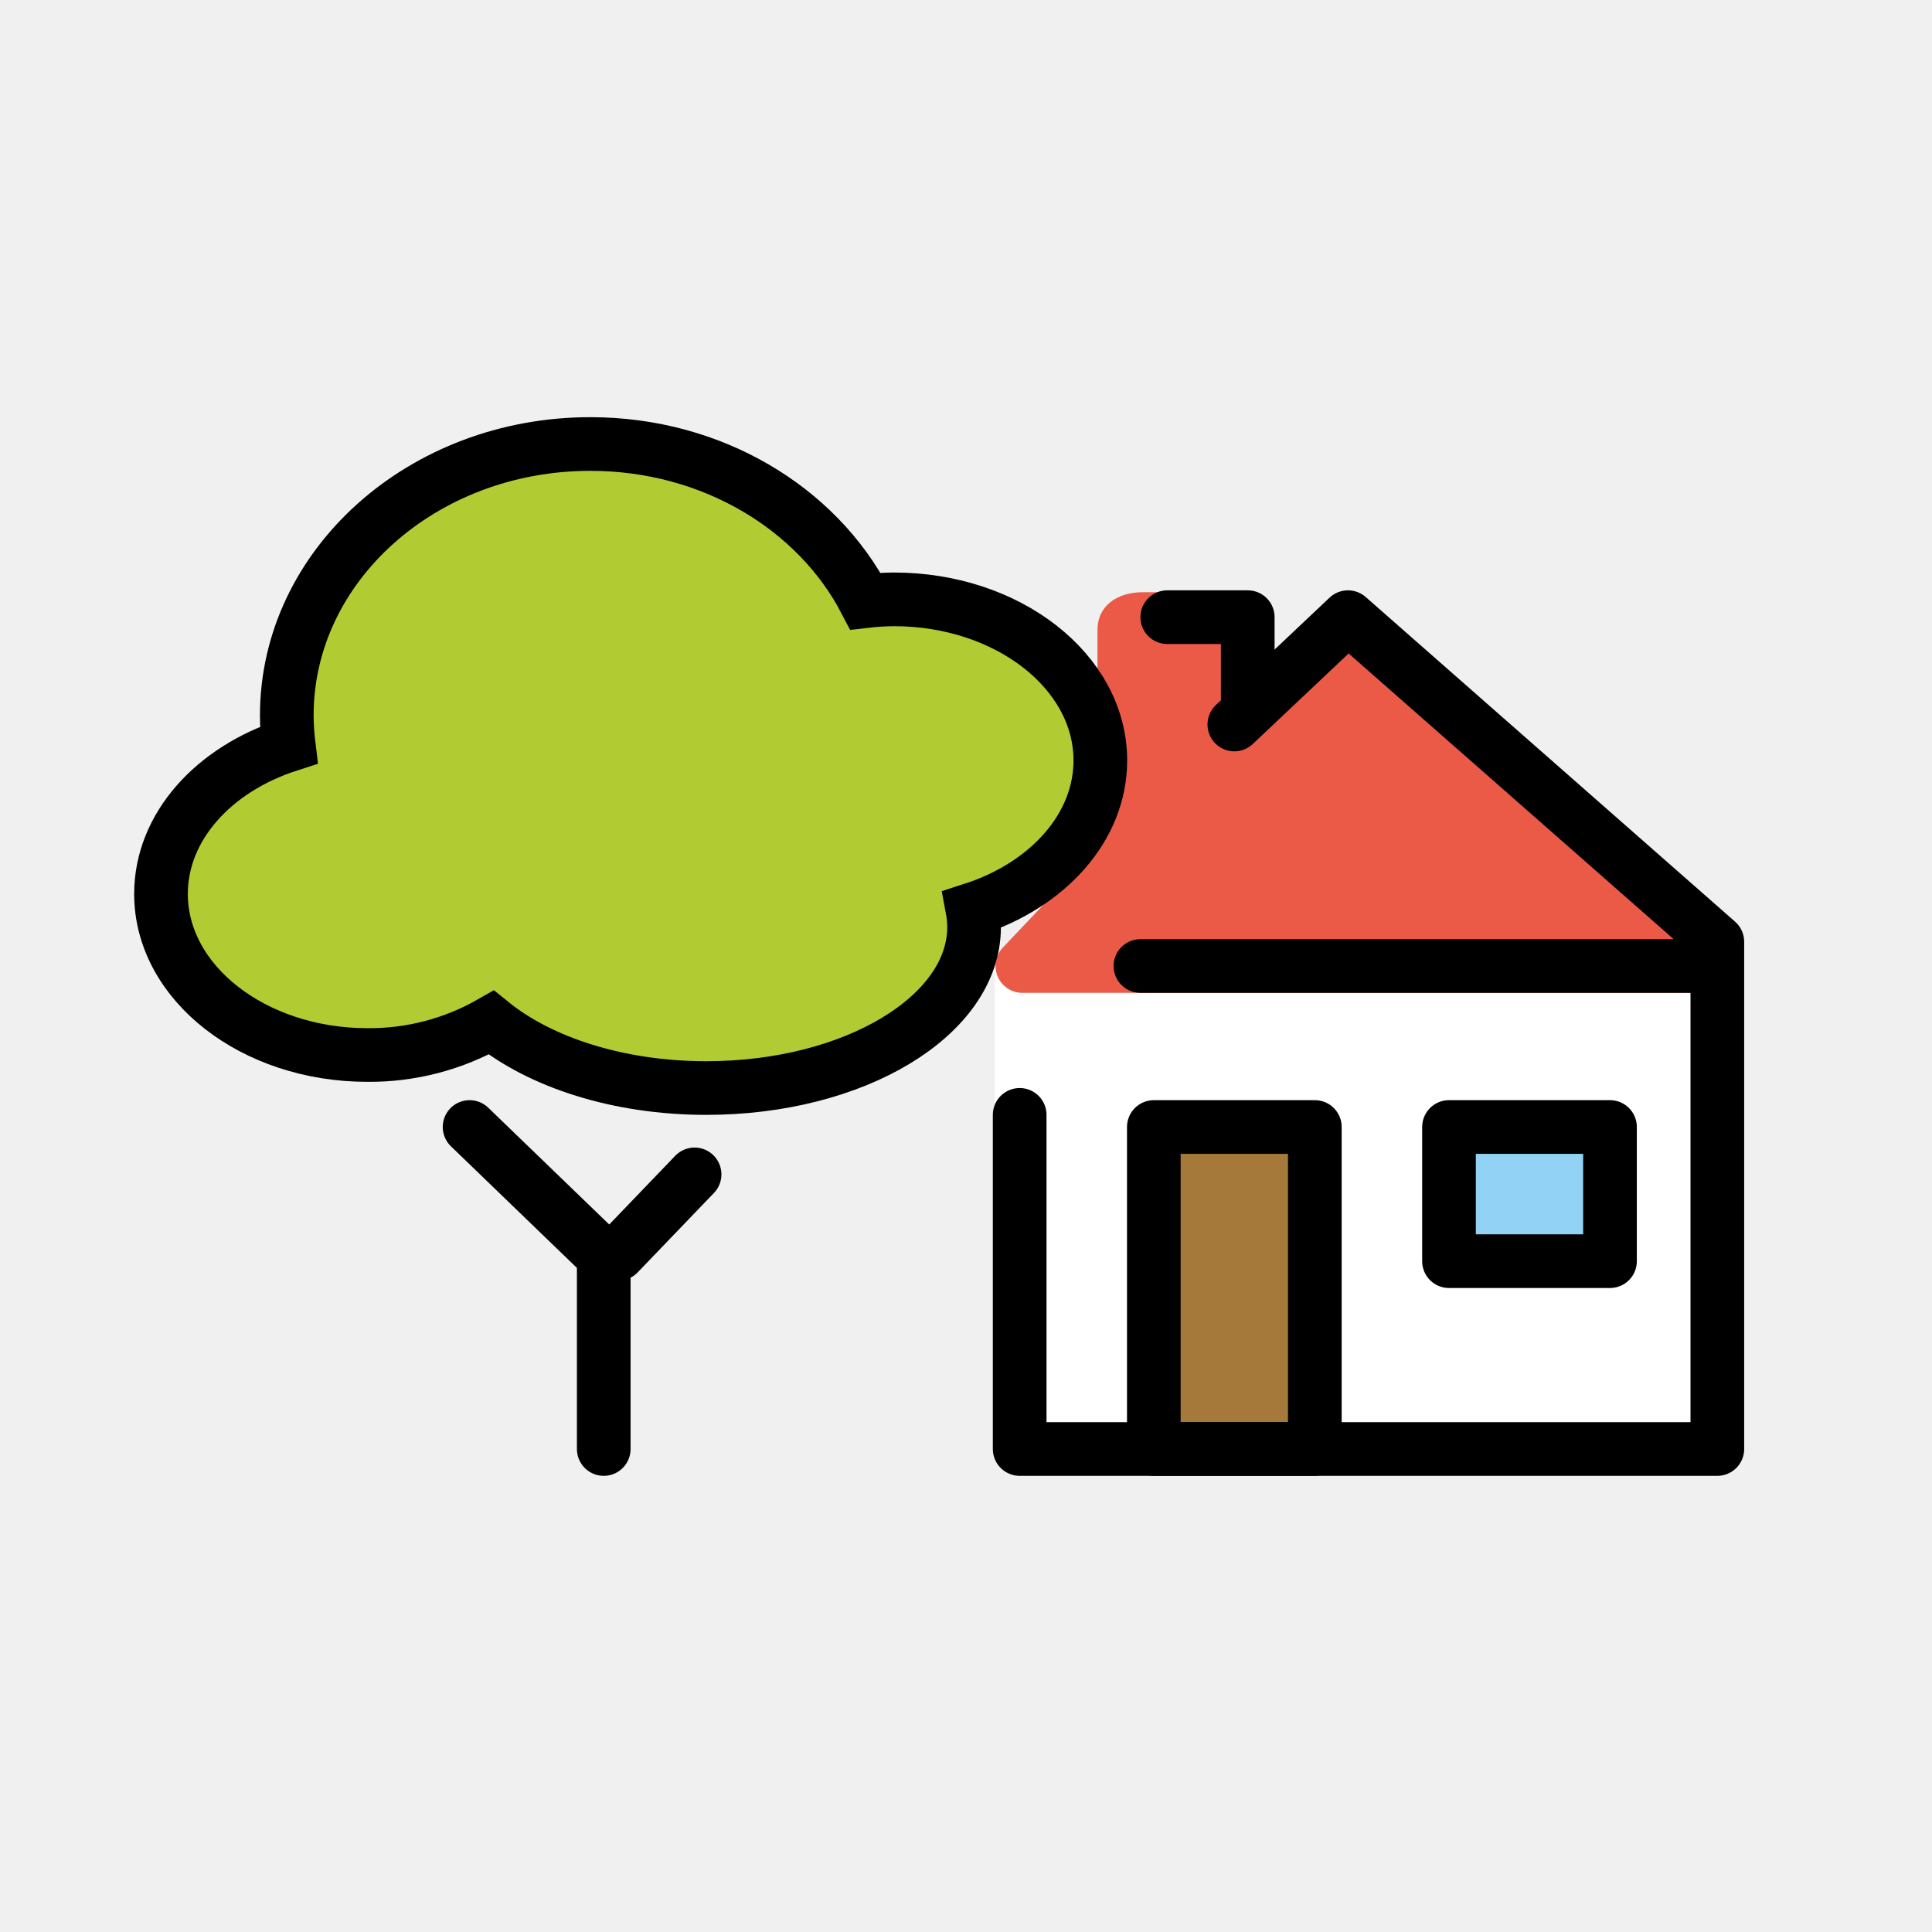
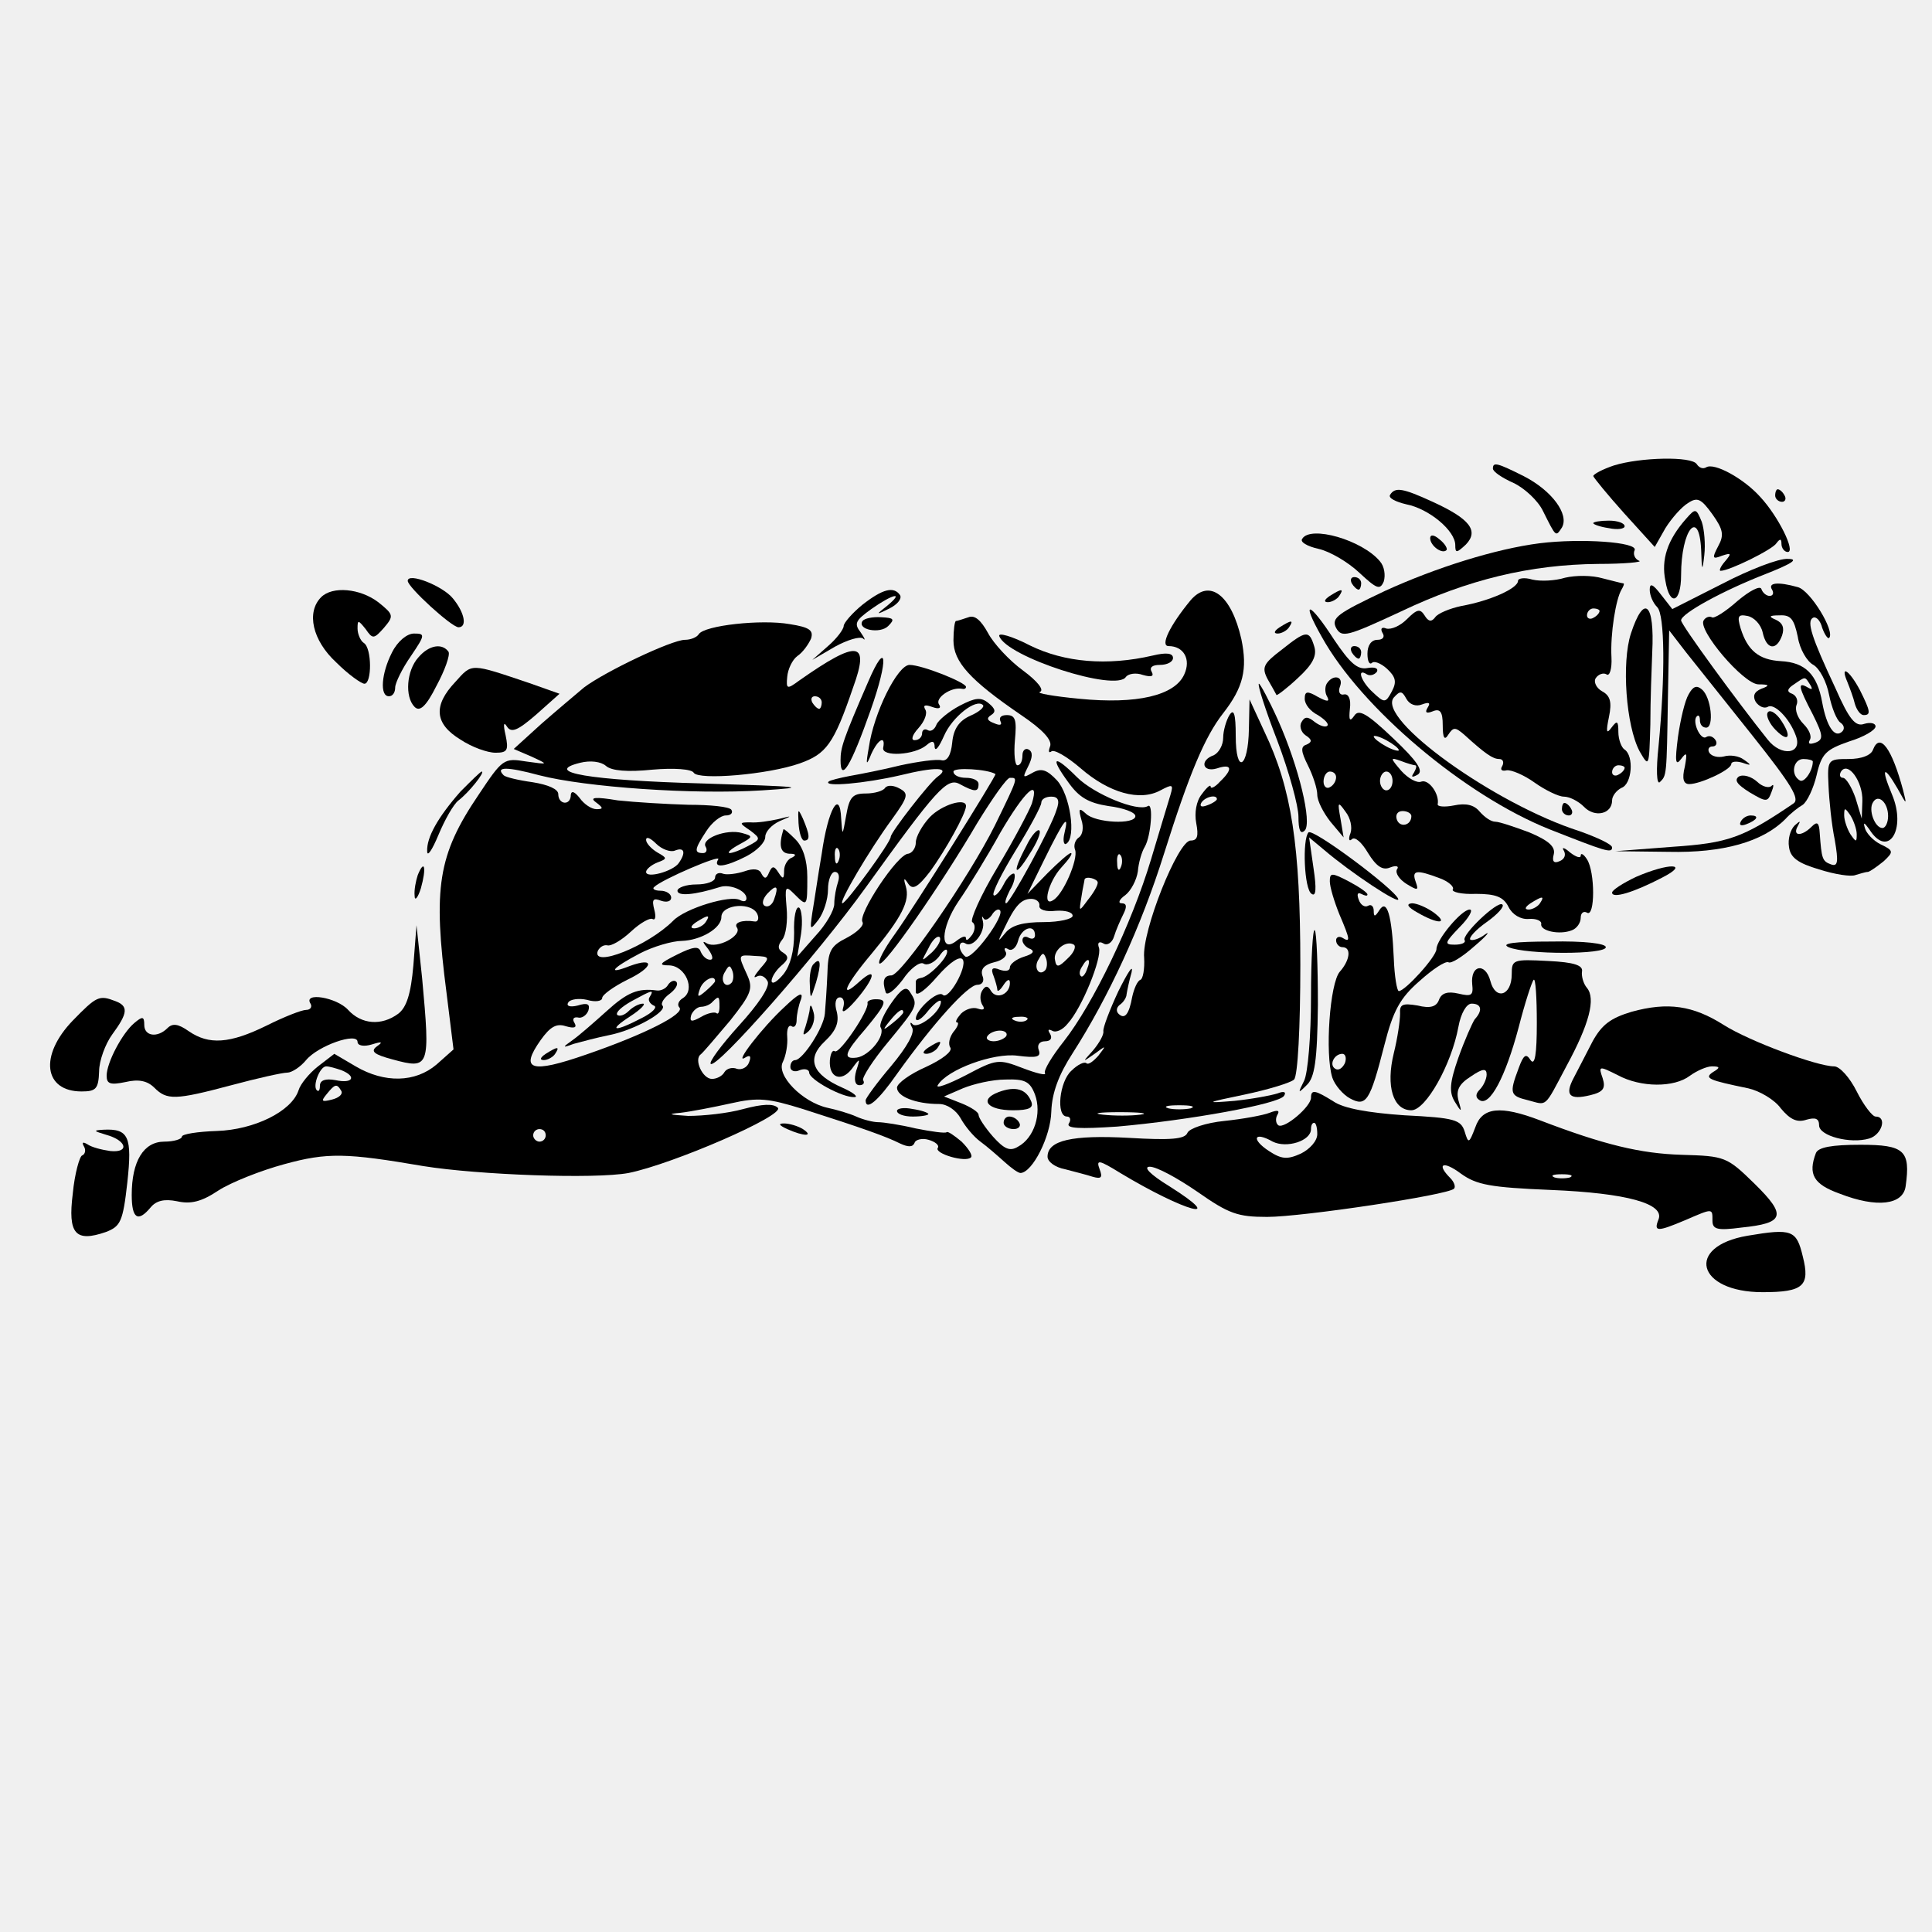
- <svg xmlns="http://www.w3.org/2000/svg" id="emoji" viewBox="0 0 72 72" version="1.1">
-   <g id="color">
-     <rect x="37.075" y="36.053" width="26.884" height="18.114" fill="#FFFFFF" />
-     <polygon fill="#EA5A47" stroke="#EA5A47" stroke-linecap="round" stroke-linejoin="round" stroke-miterlimit="10" stroke-width="2" points="50.235,23.2 38.1,36 63.5,36" />
-     <path fill="#EA5A47" d="M47.3,26l-6.4,6.059v-8.573c0-0.931,0.755-1.416,1.686-1.416h3.028 c0.931,0,1.686,0.485,1.686,1.416C47.3,23.486,47.3,26,47.3,26z" />
-     <rect x="43" y="42" width="6" height="12" fill="#A57939" />
-     <rect x="54" y="42" width="6" height="5" fill="#92D3F5" />
-     <path fill="#B1CC33" d="M41.006,28.339c0-3.312-3.445-6.003-7.694-6.003c-0.355,0.003-0.71,0.025-1.062,0.066 c-1.8-3.455-5.707-5.855-10.25-5.855c-6.248,0-11.312,4.529-11.312,10.114c0.001,0.369,0.025,0.738,0.07,1.104 C7.966,28.666,6,30.81,6,33.314c0,3.312,3.445,6.003,7.694,6.003c1.615,0.014,3.206-0.402,4.614-1.207 c1.818,1.477,4.726,2.438,8.015,2.438c5.511,0,9.978-2.688,9.978-6.003c-0.001-0.219-0.021-0.438-0.061-0.653 C39.036,32.99,41.006,30.845,41.006,28.339z" />
-   </g>
-   <g id="hair" />
-   <g id="skin" />
-   <g id="skin-shadow" />
-   <g id="line">
-     <polyline fill="none" stroke="#000000" stroke-linecap="round" stroke-linejoin="round" stroke-miterlimit="10" stroke-width="2" points="46,27 50.235,23 64,35.098 64,54 38,54 38,41.548" />
-     <rect x="43" y="42" width="6" height="12" fill="none" stroke="#000000" stroke-linecap="round" stroke-linejoin="round" stroke-miterlimit="10" stroke-width="2" />
-     <rect x="54" y="42" width="6" height="5" fill="none" stroke="#000000" stroke-linecap="round" stroke-linejoin="round" stroke-miterlimit="10" stroke-width="2" />
-     <polyline fill="none" stroke="#000000" stroke-linecap="round" stroke-linejoin="round" stroke-miterlimit="10" stroke-width="2" points="43.5,23 46.5,23 46.5,26" />
-     <path fill="none" stroke="#000000" stroke-miterlimit="10" stroke-width="2" d="M31.245,39.34" />
-     <polyline fill="none" stroke="#000000" stroke-linecap="round" stroke-linejoin="round" stroke-width="2" points="22.5,54 22.5,46.827 17.5,42" />
-     <line x1="23.041" x2="25.885" y1="46.727" y2="43.766" fill="none" stroke="#000000" stroke-linecap="round" stroke-linejoin="round" stroke-width="2" />
-     <path fill="none" stroke="#000000" stroke-linecap="round" stroke-miterlimit="10" stroke-width="2" d="M41.006,28.339 c0-3.312-3.445-6.003-7.694-6.003c-0.355,0.003-0.71,0.025-1.062,0.066c-1.8-3.455-5.707-5.855-10.25-5.855 c-6.248,0-11.312,4.529-11.312,10.114c0.001,0.369,0.025,0.738,0.07,1.104C7.966,28.666,6,30.81,6,33.314 c0,3.312,3.445,6.003,7.694,6.003c1.615,0.014,3.206-0.402,4.614-1.207c1.818,1.477,4.726,2.438,8.015,2.438 c5.511,0,9.978-2.688,9.978-6.003c-0.001-0.219-0.021-0.438-0.061-0.653 C39.036,32.99,41.006,30.845,41.006,28.339z" />
-     <line x1="63.5" x2="42.5" y1="36" y2="36" fill="none" stroke="#000000" stroke-linecap="round" stroke-linejoin="round" stroke-miterlimit="10" stroke-width="2" />
+ <svg xmlns="http://www.w3.org/2000/svg" version="1.0" width="308pt" height="308pt" viewBox="0 0 308 308" preserveAspectRatio="xMidYMid meet">
+   <g transform="translate(0,308) scale(0.1,-0.1)" fill="#000000" stroke="none">
+     <path d="M2573 2338 c-18 -6 -33 -14 -33 -17 1 -3 23 -30 49 -59 l49 -54 17 30 c10 16 26 34 36 40 15 10 21 7 39 -18 17 -24 19 -33 9 -51 -10 -19 -9 -21 6 -15 15 5 16 4 5 -9 -7 -8 -10 -15 -7 -15 14 0 83 34 89 44 6 8 8 7 8 -1 0 -7 5 -13 10 -13 13 0 -15 57 -44 88 -26 29 -73 55 -86 47 -5 -3 -11 -1 -15 5 -8 13 -90 11 -132 -2z" />
+     <path d="M2380 2333 c0 -5 15 -15 33 -23 17 -8 39 -28 47 -45 21 -42 20 -41 30 -26 12 21 -16 59 -61 82 -42 21 -49 23 -49 12z" />
+     <path d="M2216 2291 c-3 -5 9 -11 26 -15 36 -7 78 -42 78 -65 0 -13 2 -13 17 1 21 22 6 41 -53 68 -48 22 -60 24 -68 11z" />
+     <path d="M2830 2290 c0 -5 5 -10 11 -10 5 0 7 5 4 10 -3 6 -8 10 -11 10 -2 0 -4 -4 -4 -10z" />
+     <path d="M2688 2253 c-30 -34 -40 -65 -33 -99 7 -42 25 -35 25 9 0 73 29 108 32 40 1 -34 2 -35 5 -8 2 17 0 41 -4 53 -9 22 -10 22 -25 5z" />
+     <path d="M2540 2246 c0 -2 11 -6 25 -8 14 -3 25 -1 25 3 0 5 -11 9 -25 9 -14 0 -25 -2 -25 -4z" />
+     <path d="M2076 2221 c-4 -5 8 -12 26 -16 18 -4 47 -21 65 -38 28 -26 33 -28 39 -14 3 10 1 24 -6 32 -28 34 -111 58 -124 36z" />
+     <path d="M2280 2222 c0 -12 19 -26 26 -19 2 2 -2 10 -11 17 -9 8 -15 8 -15 2z" />
+     <path d="M2455 2214 c-71 -9 -166 -39 -247 -76 -76 -36 -86 -43 -78 -59 9 -16 17 -14 103 26 107 51 206 75 315 76 42 0 72 3 65 5 -7 3 -10 11 -7 17 5 13 -86 19 -151 11z" />
+     <path d="M2745 2149 l-79 -40 -18 23 c-13 17 -18 19 -18 8 0 -9 5 -21 12 -28 12 -12 13 -108 2 -222 -4 -37 -3 -61 2 -57 11 11 11 8 13 135 l2 107 27 -35 c15 -19 63 -79 106 -133 62 -78 76 -101 65 -108 -81 -55 -104 -63 -193 -69 l-91 -7 85 -1 c87 -2 150 16 186 52 8 9 21 19 28 23 7 5 17 26 22 47 8 35 15 41 52 54 23 7 42 18 42 24 0 5 -8 7 -18 4 -14 -5 -24 7 -46 57 -38 81 -46 106 -36 112 5 3 12 -4 15 -16 4 -11 9 -18 11 -16 10 10 -30 76 -50 81 -32 9 -48 7 -41 -4 3 -5 2 -10 -4 -10 -5 0 -11 5 -13 11 -2 6 -19 -3 -38 -19 -19 -17 -38 -29 -41 -26 -4 2 -10 0 -13 -5 -10 -15 63 -101 87 -102 18 0 19 -2 5 -7 -12 -5 -14 -12 -9 -21 5 -7 13 -11 19 -8 10 7 35 -18 45 -46 11 -29 -23 -34 -45 -6 -48 60 -138 183 -138 190 0 11 68 48 135 74 43 17 53 24 35 24 -14 1 -61 -17 -105 -40z m65 -77 c6 -28 22 -30 31 -5 4 12 1 20 -10 25 -12 5 -11 7 6 7 18 1 23 -6 29 -34 3 -20 15 -40 25 -45 10 -6 21 -27 25 -48 4 -20 12 -40 18 -44 6 -4 7 -10 3 -14 -12 -12 -25 8 -32 46 -8 45 -27 64 -66 66 -35 2 -53 17 -64 52 -6 20 -4 23 11 20 10 -2 21 -13 24 -26z m76 -84 c4 -7 3 -8 -4 -4 -17 10 -15 1 8 -43 17 -34 17 -40 4 -45 -9 -3 -12 -2 -9 4 4 6 -1 17 -10 26 -9 9 -14 22 -11 30 3 7 0 15 -7 18 -9 3 -8 8 3 15 19 13 17 13 26 -1z m4 -122 c0 -15 -14 -35 -21 -30 -15 9 -10 34 6 34 8 0 15 -2 15 -4z" />
+     <path d="M2495 2159 c-16 -5 -39 -6 -52 -3 -13 4 -23 2 -23 -2 0 -12 -45 -32 -90 -40 -19 -4 -38 -12 -42 -18 -6 -8 -11 -7 -17 3 -7 11 -12 10 -28 -6 -11 -11 -25 -17 -33 -15 -7 3 -10 0 -6 -7 4 -6 1 -11 -8 -11 -10 0 -16 -9 -16 -22 0 -12 3 -18 7 -15 3 4 14 0 24 -9 14 -13 16 -21 8 -36 -10 -19 -12 -19 -30 -2 -19 17 -27 40 -10 29 5 -3 12 -1 16 4 3 6 -4 8 -15 6 -16 -3 -28 8 -53 45 -40 62 -54 65 -20 5 63 -114 228 -253 363 -307 89 -35 100 -39 100 -29 0 5 -24 16 -52 26 -135 43 -324 179 -296 213 10 11 13 11 20 -2 5 -9 15 -13 25 -9 11 4 14 3 9 -5 -5 -8 -2 -10 8 -6 12 5 16 -1 16 -22 0 -21 3 -25 9 -15 8 12 11 12 25 0 34 -31 46 -39 56 -39 6 0 8 -5 5 -11 -4 -6 -1 -9 7 -7 7 1 27 -7 45 -20 17 -12 38 -22 46 -22 9 0 23 -7 32 -16 17 -18 45 -12 45 10 0 7 7 16 15 20 17 6 20 51 5 61 -5 3 -10 16 -10 28 0 18 -2 19 -11 7 -8 -11 -9 -7 -4 17 5 24 2 34 -11 41 -9 5 -14 15 -10 21 4 6 12 9 17 6 5 -4 9 9 8 27 -2 38 7 93 16 108 3 5 5 10 3 10 -2 0 -17 4 -33 8 -17 5 -43 5 -60 1z m55 -53 c0 -3 -4 -8 -10 -11 -5 -3 -10 -1 -10 4 0 6 5 11 10 11 6 0 10 -2 10 -4z m40 -250 c0 -3 -4 -8 -10 -11 -5 -3 -10 -1 -10 4 0 6 5 11 10 11 6 0 10 -2 10 -4z" />
+     <path d="M650 2154 c0 -10 70 -74 81 -74 14 0 10 23 -9 46 -16 20 -72 42 -72 28z" />
+     <path d="M2155 2150 c3 -5 8 -10 11 -10 2 0 4 5 4 10 0 6 -5 10 -11 10 -5 0 -7 -4 -4 -10z" />
+     <path d="M512 2128 c-24 -24 -14 -69 24 -104 19 -19 40 -34 45 -34 12 0 12 57 -1 65 -5 3 -10 14 -10 23 0 14 1 14 13 -1 11 -16 13 -16 29 2 16 19 16 21 -9 41 -29 22 -73 26 -91 8z" />
+     <path d="M1375 2116 c-16 -13 -30 -29 -30 -34 0 -5 -11 -20 -25 -32 l-25 -22 36 21 c20 11 40 17 45 13 4 -4 3 0 -4 10 -11 14 -8 19 17 37 34 24 54 29 25 5 -18 -14 -18 -15 4 -4 12 6 20 15 17 21 -10 15 -28 10 -60 -15z" />
+     <path d="M1898 2123 c-33 -40 -49 -73 -35 -73 24 0 36 -21 25 -45 -15 -34 -76 -48 -167 -39 -42 4 -70 9 -63 11 7 3 -4 17 -27 34 -22 16 -47 43 -56 60 -11 20 -21 29 -31 25 -9 -3 -18 -6 -20 -6 -2 0 -4 -14 -4 -31 0 -34 26 -63 108 -119 34 -23 50 -40 46 -50 -3 -8 -2 -11 2 -8 4 4 25 -8 47 -27 45 -39 94 -53 127 -35 19 10 21 10 16 -7 -3 -10 -17 -56 -31 -103 -31 -103 -92 -230 -139 -290 -19 -24 -33 -47 -30 -51 2 -4 -14 0 -35 8 -39 15 -42 15 -91 -11 -29 -15 -49 -22 -45 -16 15 25 89 52 127 47 31 -4 38 -2 34 9 -3 8 1 14 10 14 9 0 12 5 8 12 -4 6 -3 8 3 5 6 -4 17 1 25 11 23 25 55 105 50 121 -3 8 0 11 7 7 6 -4 14 1 17 11 3 10 10 26 15 36 6 12 5 17 -3 17 -6 0 -4 6 6 13 9 7 18 24 20 38 1 13 6 31 11 39 10 17 14 71 5 65 -16 -10 -86 19 -113 46 -37 37 -44 33 -14 -8 17 -24 32 -33 64 -38 24 -3 43 -10 43 -16 0 -14 -64 -11 -79 4 -11 10 -12 8 -7 -10 4 -12 2 -24 -4 -28 -6 -4 -9 -13 -6 -20 5 -15 -19 -71 -35 -80 -18 -12 -8 29 13 52 12 13 19 23 15 23 -3 0 -20 -15 -37 -32 l-32 -33 27 55 c31 63 40 75 32 42 -3 -12 -1 -20 3 -17 16 10 6 78 -15 101 -16 17 -25 20 -39 12 -16 -9 -16 -8 -7 10 7 14 8 23 1 27 -5 3 -10 -1 -10 -9 0 -9 -3 -16 -8 -16 -4 0 -6 18 -4 40 3 32 1 40 -13 40 -9 0 -13 -4 -10 -10 3 -6 -1 -7 -10 -3 -11 4 -13 8 -5 13 8 5 7 10 -4 19 -12 10 -21 9 -46 -4 -17 -9 -34 -23 -37 -30 -3 -8 -9 -12 -14 -9 -5 3 -9 0 -9 -5 0 -6 -5 -11 -12 -11 -6 0 -4 8 6 19 10 11 15 24 11 30 -4 7 0 8 11 4 11 -4 15 -2 11 4 -7 10 19 28 36 25 4 -1 7 0 7 3 0 7 -70 35 -90 35 -19 0 -57 -76 -65 -132 -5 -28 -4 -30 4 -10 11 24 23 30 19 10 -3 -15 50 -12 69 4 9 8 13 7 13 -3 1 -8 7 0 15 18 13 30 51 60 62 49 3 -3 -6 -11 -20 -17 -18 -8 -27 -21 -29 -43 -2 -20 -8 -30 -17 -28 -8 2 -37 -2 -65 -8 -28 -7 -64 -14 -81 -17 -16 -3 -32 -7 -34 -9 -9 -9 58 -3 114 10 57 14 81 13 60 -2 -13 -9 -75 -89 -75 -96 0 -9 -71 -106 -77 -106 -7 0 43 85 79 134 26 36 27 41 12 49 -9 5 -19 6 -23 1 -3 -5 -17 -9 -31 -9 -21 0 -26 -6 -31 -35 -6 -33 -6 -34 -8 -5 -2 48 -21 15 -31 -56 -6 -35 -12 -77 -15 -94 -4 -28 -4 -29 10 -11 8 11 15 32 15 48 0 15 5 28 11 28 6 0 8 -7 5 -16 -3 -9 -6 -24 -6 -35 0 -10 -13 -33 -30 -51 l-29 -33 6 36 c3 20 1 39 -3 42 -5 3 -9 -15 -8 -40 0 -30 -6 -52 -17 -66 -10 -12 -18 -17 -19 -11 0 6 7 17 15 24 12 10 13 15 4 21 -9 5 -10 11 -2 21 6 7 9 30 7 51 -3 34 -2 36 12 22 21 -21 21 -21 21 27 0 27 -7 48 -19 60 -10 10 -18 17 -19 16 -8 -26 -5 -38 9 -39 11 0 12 -2 5 -6 -7 -2 -13 -12 -13 -21 0 -14 -2 -14 -9 -3 -7 11 -10 11 -15 0 -4 -10 -7 -11 -12 -2 -3 8 -13 9 -27 4 -12 -4 -28 -6 -34 -4 -7 3 -13 0 -13 -6 0 -6 -13 -11 -30 -11 -16 0 -30 -5 -30 -10 0 -9 27 -7 68 6 16 5 42 -6 42 -18 0 -5 -4 -6 -10 -3 -15 9 -88 -13 -107 -33 -40 -40 -130 -76 -120 -48 3 6 9 10 15 9 6 -2 23 8 38 22 15 14 30 22 34 20 5 -3 6 4 3 15 -4 16 -2 19 11 14 9 -3 16 -1 16 5 0 6 -8 11 -17 11 -9 0 -14 3 -10 6 12 12 108 53 102 44 -9 -15 12 -12 45 5 17 9 30 22 30 31 0 8 10 19 23 25 21 9 21 9 -3 3 -14 -3 -33 -6 -44 -5 -18 0 -18 -1 0 -13 17 -13 17 -14 -4 -25 -11 -6 -24 -11 -29 -11 -4 1 3 7 16 14 22 12 22 13 4 18 -25 7 -66 -9 -58 -22 3 -5 1 -10 -4 -10 -15 0 -14 6 5 35 9 14 23 25 31 25 8 0 12 4 9 9 -3 5 -34 8 -68 8 -35 1 -85 4 -113 7 -36 6 -46 5 -35 -3 12 -9 12 -11 1 -11 -8 0 -20 8 -27 18 -8 10 -13 12 -14 5 0 -18 -20 -16 -20 1 0 8 -16 15 -41 19 -22 3 -43 8 -46 11 -14 14 5 14 57 0 74 -19 245 -31 355 -24 78 5 65 6 -95 11 -181 5 -256 18 -195 33 16 4 33 2 41 -5 9 -8 35 -10 74 -6 34 3 63 1 66 -5 8 -12 118 -3 169 15 42 15 54 30 85 121 27 74 8 77 -86 11 -19 -14 -21 -14 -19 6 1 12 8 27 16 33 9 6 18 19 22 28 4 13 -2 18 -34 23 -45 8 -136 -2 -145 -16 -3 -5 -13 -9 -22 -9 -21 0 -128 -51 -161 -76 -13 -11 -44 -37 -68 -58 l-44 -40 28 -12 c28 -13 28 -13 -8 -8 -36 6 -38 4 -76 -53 -65 -96 -73 -148 -51 -317 l11 -89 -27 -24 c-34 -29 -83 -30 -129 -3 l-34 20 -26 -20 c-14 -11 -28 -28 -31 -38 -11 -34 -71 -63 -130 -65 -31 -1 -56 -5 -56 -9 0 -4 -13 -8 -28 -8 -33 0 -52 -31 -52 -85 0 -38 10 -44 30 -20 9 11 22 14 42 10 22 -5 39 -1 66 17 20 13 68 32 105 42 69 19 99 18 222 -3 87 -14 273 -21 327 -11 70 14 250 92 238 104 -7 7 -25 6 -55 -2 -25 -7 -64 -11 -88 -11 -31 2 -34 3 -12 5 17 2 53 9 80 15 44 10 60 8 115 -9 97 -31 133 -44 155 -55 13 -6 20 -6 23 1 1 5 12 8 22 5 11 -3 18 -9 15 -13 -6 -9 45 -24 53 -15 3 3 -4 14 -15 25 -12 10 -22 17 -24 15 -2 -2 -24 1 -49 6 -25 6 -52 10 -60 10 -8 0 -24 4 -35 9 -11 5 -32 11 -46 14 -40 9 -82 52 -71 73 5 10 8 28 7 40 -1 12 2 20 7 17 4 -3 8 1 8 10 0 8 3 23 7 33 4 13 -4 9 -26 -12 -36 -33 -82 -93 -63 -81 8 5 10 2 6 -8 -3 -8 -12 -12 -19 -10 -7 3 -16 1 -20 -5 -3 -6 -12 -11 -20 -11 -15 0 -29 31 -18 39 4 3 25 28 47 54 34 43 37 51 27 73 -15 33 -15 32 13 30 23 -1 24 -2 8 -20 -9 -11 -12 -16 -6 -13 7 4 14 0 18 -8 3 -9 -15 -36 -46 -70 -28 -31 -48 -58 -45 -61 9 -9 170 174 247 281 113 157 130 176 150 165 24 -13 30 -13 30 0 0 6 -9 10 -20 10 -11 0 -20 4 -20 10 0 7 54 4 67 -4 2 -2 -130 -213 -161 -256 -16 -22 -27 -43 -24 -46 7 -6 98 125 156 224 24 39 47 72 52 72 13 0 14 2 -24 -76 -42 -84 -149 -239 -165 -239 -12 0 -15 -9 -9 -27 2 -6 14 3 27 20 12 18 27 29 33 26 6 -4 17 1 25 11 7 11 13 14 13 8 0 -11 -30 -41 -42 -42 -5 -1 -8 -3 -8 -6 0 -3 0 -11 0 -17 1 -7 16 4 34 25 21 24 37 34 41 27 7 -12 -23 -65 -32 -56 -8 8 -43 -24 -43 -38 1 -6 10 0 20 13 11 13 20 19 20 14 0 -16 -36 -44 -45 -36 -4 5 -5 2 -1 -5 5 -8 -8 -31 -33 -61 -23 -27 -41 -52 -41 -55 0 -18 20 -1 50 42 58 81 113 142 128 142 8 0 12 6 8 15 -3 10 3 17 19 21 14 3 22 11 18 17 -3 5 -1 7 4 4 6 -4 13 2 16 13 5 21 27 28 27 9 0 -5 -4 -7 -10 -4 -5 3 -10 2 -10 -4 0 -5 6 -12 13 -14 7 -4 3 -8 -10 -12 -13 -4 -23 -12 -23 -17 0 -6 -7 -7 -16 -4 -12 5 -15 2 -10 -10 3 -8 6 -19 6 -22 0 -4 5 0 10 8 6 9 10 10 10 3 0 -18 -21 -27 -30 -13 -5 9 -9 9 -14 1 -4 -6 -4 -16 0 -23 5 -7 2 -9 -7 -6 -8 3 -20 -1 -27 -8 -7 -8 -10 -14 -6 -14 3 0 1 -7 -6 -15 -6 -8 -9 -19 -5 -25 4 -6 -13 -19 -39 -31 -25 -11 -46 -26 -46 -33 0 -14 30 -26 67 -26 13 0 27 -10 34 -22 7 -13 21 -30 32 -38 11 -8 28 -23 38 -32 11 -10 22 -18 26 -18 19 1 48 58 49 98 1 30 12 59 34 93 57 89 109 201 146 319 40 127 65 186 94 223 32 41 39 70 29 118 -16 71 -51 97 -81 62z m-588 -163 c0 -5 -2 -10 -4 -10 -3 0 -8 5 -11 10 -3 6 -1 10 4 10 6 0 11 -4 11 -10z m335 -161 c-4 -11 -28 -57 -55 -102 -27 -45 -44 -84 -40 -87 5 -3 5 -12 0 -20 -6 -8 -10 -11 -10 -6 0 5 -6 3 -14 -3 -28 -23 -27 19 2 62 16 23 46 72 67 110 38 65 63 89 50 46z m39 -11 c-8 -27 -74 -148 -80 -148 -3 0 0 9 6 21 7 11 9 23 7 26 -3 2 -11 -5 -17 -17 -6 -12 -14 -20 -16 -17 -3 3 13 35 35 71 23 37 41 71 41 76 0 6 7 10 16 10 11 0 14 -6 8 -22z m-608 -64 c15 6 18 -3 6 -20 -9 -13 -52 -25 -52 -14 0 4 8 11 18 15 16 6 16 7 0 16 -10 6 -18 15 -18 20 0 6 7 3 16 -6 9 -9 23 -14 30 -11z m261 -16 c-3 -8 -6 -5 -6 6 -1 11 2 17 5 13 3 -3 4 -12 1 -19z m450 -10 c-3 -8 -6 -5 -6 6 -1 11 2 17 5 13 3 -3 4 -12 1 -19z m-37 -25 c0 -5 -7 -17 -16 -28 -14 -19 -14 -19 -10 5 2 14 5 26 5 28 2 6 21 1 21 -5z m-516 -27 c-3 -9 -10 -13 -15 -10 -5 3 -3 11 4 19 15 16 19 13 11 -9z m423 -10 c-1 -6 10 -10 26 -8 15 1 27 -2 27 -8 0 -5 -21 -10 -46 -10 -33 0 -51 -5 -61 -17 -13 -16 -13 -15 -2 7 17 36 27 47 43 47 8 0 14 -5 13 -11z m-449 -15 c2 -6 0 -11 -5 -10 -20 3 -34 -2 -28 -10 8 -13 -32 -34 -48 -25 -8 5 -7 2 2 -9 7 -10 9 -17 3 -17 -6 0 -12 6 -15 13 -3 9 -12 8 -38 -5 -28 -14 -30 -17 -12 -17 26 -1 42 -39 22 -52 -7 -4 -10 -11 -6 -15 10 -10 -55 -43 -148 -75 -89 -31 -107 -25 -73 23 15 21 25 27 40 22 14 -4 18 -2 14 5 -4 6 -2 10 5 9 6 -2 14 3 17 11 3 10 -1 13 -17 8 -12 -3 -19 -1 -15 5 3 5 17 7 30 4 13 -4 24 -2 24 3 0 5 18 18 40 29 42 20 45 37 4 22 -38 -15 -28 -3 16 20 21 11 52 20 67 20 30 1 63 20 63 38 0 21 51 25 58 3z m373 0 c4 7 10 11 13 8 9 -8 -44 -80 -55 -74 -5 4 -9 11 -9 16 0 6 4 8 9 5 12 -8 32 18 28 35 -2 8 -2 10 1 5 2 -4 8 -2 13 5z m-456 -11 c-3 -5 -12 -10 -18 -10 -7 0 -6 4 3 10 19 12 23 12 15 0z m361 -48 c-18 -16 -18 -16 -6 6 6 13 14 21 18 18 3 -4 -2 -14 -12 -24z m216 -10 c-14 -14 -18 -15 -20 -3 -4 15 17 33 30 25 4 -3 0 -13 -10 -22z m-36 -19 c-10 -10 -19 5 -10 18 6 11 8 11 12 0 2 -7 1 -15 -2 -18z m67 2 c-3 -9 -8 -14 -10 -11 -3 3 -2 9 2 15 9 16 15 13 8 -4z m-567 -22 c-10 -10 -19 5 -10 18 6 11 8 11 12 0 2 -7 1 -15 -2 -18z m-26 3 c0 -2 -7 -9 -15 -16 -13 -11 -14 -10 -9 4 5 14 24 23 24 12z m7 -41 c0 -8 -2 -13 -5 -10 -3 2 -14 0 -24 -6 -16 -9 -19 -8 -16 3 3 7 10 13 16 13 5 0 14 3 18 8 10 10 11 9 11 -8z m490 -21 c-3 -3 -12 -4 -19 -1 -8 3 -5 6 6 6 11 1 17 -2 13 -5z m-33 -26 c-3 -4 -12 -8 -20 -8 -8 0 -13 4 -10 8 3 5 12 9 20 9 8 0 13 -4 10 -9z m-1060 -54 c25 -10 19 -22 -9 -16 -16 3 -25 0 -25 -9 0 -7 -2 -10 -5 -7 -7 7 5 38 15 38 5 0 15 -3 24 -6z m1106 -39 c11 -30 -1 -69 -27 -83 -13 -8 -22 -4 -40 16 -13 15 -23 30 -23 35 0 4 -12 12 -27 18 l-28 11 30 13 c17 7 47 14 68 14 31 1 39 -3 47 -24z m-1106 6 c3 -5 -3 -11 -15 -14 -16 -4 -18 -3 -8 9 13 16 16 17 23 5z m326 -71 c0 -5 -4 -10 -10 -10 -5 0 -10 5 -10 10 0 6 5 10 10 10 6 0 10 -4 10 -10z" />
+     <path d="M1636 1731 c-23 -43 -19 -52 5 -13 12 18 19 35 16 38 -3 3 -13 -8 -21 -25z" />
+     <path d="M1065 1510 c-3 -6 -12 -10 -18 -9 -30 4 -47 -3 -80 -33 -20 -18 -44 -39 -54 -46 -17 -12 -17 -13 2 -6 11 3 37 10 57 14 40 8 93 38 84 47 -3 3 2 12 12 19 9 7 14 15 10 19 -3 3 -9 1 -13 -5z m-29 -19 c-4 -5 0 -11 6 -14 7 -2 -1 -11 -19 -20 -44 -23 -55 -21 -18 3 17 11 25 20 20 20 -6 0 -16 -5 -23 -12 -6 -6 -14 -9 -18 -6 -3 4 7 13 23 22 33 18 36 19 29 7z" />
+     <path d="M870 1400 c-9 -6 -10 -10 -3 -10 6 0 15 5 18 10 8 12 4 12 -15 0z" />
+     <path d="M1592 1339 c-32 -12 -18 -29 23 -29 26 0 33 4 29 14 -8 20 -25 25 -52 15z" />
+     <path d="M1600 1290 c0 -5 7 -10 16 -10 8 0 12 5 9 10 -3 6 -10 10 -16 10 -5 0 -9 -4 -9 -10z" />
+     <path d="M2120 2130 c-9 -6 -10 -10 -3 -10 6 0 15 5 18 10 8 12 4 12 -15 0z" />
+     <path d="M2600 2070 c-15 -46 -8 -147 14 -188 15 -26 15 -25 17 43 0 39 2 90 3 115 4 79 -13 94 -34 30z" />
+     <path d="M1375 2090 c-9 -14 28 -21 41 -8 11 11 9 13 -11 14 -14 1 -27 -2 -30 -6z" />
+     <path d="M2040 2080 c-9 -6 -10 -10 -3 -10 6 0 15 5 18 10 8 12 4 12 -15 0z" />
+     <path d="M1593 2066 c11 -33 187 -90 202 -65 4 5 16 7 27 3 14 -4 18 -2 14 5 -4 7 1 11 13 11 12 0 21 5 21 11 0 8 -11 9 -32 4 -73 -17 -141 -11 -196 16 -29 15 -51 21 -49 15z" />
+     <path d="M625 2040 c-17 -33 -20 -70 -5 -70 6 0 10 6 10 14 0 7 11 30 25 50 23 34 23 36 5 36 -11 0 -26 -12 -35 -30z" />
+     <path d="M2043 2044 c-29 -22 -32 -28 -22 -47 7 -12 13 -23 14 -25 1 -1 17 11 34 27 24 22 31 36 26 51 -8 26 -13 25 -52 -6z" />
+     <path d="M667 2032 c-19 -21 -22 -63 -6 -79 8 -8 18 0 35 34 13 24 22 49 19 54 -10 14 -31 11 -48 -9z" />
+     <path d="M2155 2040 c3 -5 8 -10 11 -10 2 0 4 5 4 10 0 6 -5 10 -11 10 -5 0 -7 -4 -4 -10z" />
+     <path d="M1384 1993 c-40 -92 -44 -105 -44 -125 0 -37 17 -8 48 80 29 82 26 115 -4 45z" />
+     <path d="M726 1993 c-36 -38 -33 -67 8 -92 18 -12 43 -21 56 -21 19 0 21 4 16 28 -4 17 -3 22 2 14 7 -11 17 -7 47 19 l37 33 -48 17 c-95 32 -91 32 -118 2z" />
+     <path d="M2945 1993 c4 -10 10 -26 12 -35 3 -10 9 -18 14 -18 12 0 11 6 -6 40 -17 32 -32 41 -20 13z" />
+     <path d="M2115 1990 c-3 -5 -3 -15 1 -21 4 -8 0 -8 -15 0 -17 10 -21 9 -21 -3 0 -9 9 -20 21 -26 11 -7 18 -14 15 -17 -3 -3 -12 0 -20 6 -11 9 -16 9 -21 0 -4 -6 -1 -16 6 -21 11 -7 11 -11 2 -15 -10 -3 -9 -11 2 -33 8 -16 15 -37 15 -47 0 -10 10 -29 21 -43 l21 -25 -5 30 c-5 27 -4 28 8 11 8 -10 11 -25 8 -34 -4 -10 -2 -14 2 -10 5 5 16 -5 26 -22 13 -21 23 -28 35 -23 10 4 15 2 11 -3 -3 -6 4 -16 15 -23 18 -11 20 -11 15 3 -7 19 1 20 38 6 14 -5 24 -14 21 -18 -2 -4 14 -8 37 -7 32 0 44 -5 52 -21 6 -12 19 -20 32 -19 12 1 21 -3 20 -8 -2 -11 29 -18 49 -10 8 3 14 12 14 20 0 8 5 11 10 8 13 -8 13 65 0 85 -5 8 -10 11 -10 6 0 -5 -8 -2 -17 5 -9 8 -14 9 -10 3 4 -7 1 -14 -7 -17 -9 -4 -12 0 -9 11 3 12 -8 22 -39 35 -24 9 -48 17 -54 17 -7 0 -17 7 -25 16 -9 11 -22 14 -41 10 -15 -3 -27 -2 -26 2 3 16 -14 40 -26 36 -7 -3 -21 5 -32 17 -18 21 -18 22 -1 16 10 -4 21 -7 23 -7 3 0 2 -5 -2 -12 -5 -7 -3 -8 6 -3 10 6 -1 22 -39 58 -42 40 -55 47 -62 36 -7 -10 -9 -8 -7 11 2 15 -2 24 -9 23 -7 -2 -10 4 -7 12 7 17 -11 21 -21 5z m115 -106 c0 -2 -9 0 -20 6 -11 6 -20 13 -20 16 0 2 9 0 20 -6 11 -6 20 -13 20 -16z m-100 -43 c0 -6 -4 -13 -10 -16 -5 -3 -10 1 -10 9 0 9 5 16 10 16 6 0 10 -4 10 -9z m90 -6 c0 -8 -4 -15 -10 -15 -5 0 -10 7 -10 15 0 8 5 15 10 15 6 0 10 -7 10 -15z m30 -56 c0 -15 -18 -19 -23 -6 -3 8 1 14 9 14 8 0 14 -4 14 -8z m205 -139 c-3 -5 -12 -10 -18 -10 -7 0 -6 4 3 10 19 12 23 12 15 0z" />
+     <path d="M2036 1900 c19 -50 34 -105 34 -122 0 -21 3 -29 10 -22 12 12 -9 101 -43 177 -14 31 -28 57 -30 57 -3 0 10 -41 29 -90z" />
+     <path d="M2692 1973 c-6 -10 -13 -40 -17 -68 -5 -39 -4 -47 5 -35 9 12 10 10 6 -12 -5 -20 -2 -28 7 -28 18 0 67 23 67 32 0 4 8 5 18 2 14 -5 15 -4 2 5 -8 6 -22 8 -32 5 -9 -2 -19 0 -23 6 -3 5 -1 10 5 10 6 0 8 5 5 10 -4 6 -10 8 -15 5 -9 -6 -23 25 -15 33 3 3 5 0 5 -6 0 -7 4 -12 10 -12 13 0 8 49 -7 61 -8 7 -14 5 -21 -8z" />
+     <path d="M1991 1918 c-1 -63 -21 -74 -21 -11 0 35 -3 44 -10 33 -5 -8 -10 -25 -10 -36 0 -12 -7 -24 -15 -28 -23 -8 -18 -28 5 -21 24 8 26 -1 5 -21 -8 -9 -15 -12 -15 -8 0 4 -6 -1 -14 -12 -9 -11 -12 -30 -9 -46 4 -21 2 -28 -9 -28 -20 0 -78 -145 -74 -187 1 -18 -2 -34 -6 -35 -5 -2 -10 -14 -13 -27 -5 -28 -12 -37 -22 -27 -4 4 -3 10 2 14 6 4 11 12 11 17 1 6 4 21 8 35 3 14 -6 0 -21 -30 -14 -30 -25 -59 -24 -64 1 -5 -6 -18 -16 -30 -18 -20 -18 -20 2 -6 19 14 19 14 6 -3 -8 -9 -16 -15 -19 -12 -3 3 -14 -2 -24 -12 -19 -17 -25 -73 -7 -73 5 0 7 -5 3 -11 -5 -8 17 -9 77 -5 114 10 258 36 266 49 4 6 0 8 -10 4 -9 -3 -40 -9 -69 -12 -48 -4 -47 -3 16 10 38 8 74 19 79 24 6 6 10 84 10 183 0 190 -14 281 -57 371 l-24 52 -1 -47z m-51 -112 c0 -2 -7 -7 -16 -10 -8 -3 -12 -2 -9 4 6 10 25 14 25 6z m-42 -493 c-10 -2 -26 -2 -35 0 -10 3 -2 5 17 5 19 0 27 -2 18 -5z m-80 -10 c-15 -2 -42 -2 -60 0 -18 2 -6 4 27 4 33 0 48 -2 33 -4z" />
+     <path d="M2818 1944 c-3 -5 3 -18 13 -28 22 -22 26 -9 6 19 -8 10 -16 14 -19 9z" />
+     <path d="M2986 1885 c-3 -9 -18 -15 -39 -15 -33 0 -34 -1 -32 -42 1 -24 5 -63 10 -87 6 -35 5 -43 -6 -39 -14 5 -15 9 -18 50 -1 17 -4 19 -13 10 -16 -16 -31 -15 -22 1 5 9 4 9 -5 1 -7 -7 -11 -22 -9 -34 2 -17 14 -26 48 -36 25 -8 51 -12 58 -9 7 2 16 5 20 5 4 1 15 9 25 17 16 15 16 17 -5 27 -12 6 -23 18 -25 26 -3 10 -1 9 7 -2 30 -48 60 0 36 56 -18 43 -13 47 9 9 15 -27 15 -27 9 -3 -18 67 -37 93 -48 65z m-17 -82 l-1 -28 -10 33 c-6 17 -15 32 -20 32 -5 0 -6 5 -3 10 11 17 35 -16 34 -47z m41 -24 c0 -10 -4 -19 -9 -19 -12 0 -23 29 -15 41 8 14 24 0 24 -22z m-50 -29 c0 -13 -1 -13 -10 0 -5 8 -10 22 -10 30 0 13 1 13 10 0 5 -8 10 -22 10 -30z" />
+     <path d="M734 1818 c-36 -41 -54 -73 -53 -95 0 -10 8 2 18 26 10 24 24 49 32 55 17 13 43 46 37 46 -2 0 -17 -15 -34 -32z" />
+     <path d="M2772 1842 c-8 -6 -2 -13 17 -25 27 -16 29 -16 35 0 4 10 4 14 0 10 -4 -4 -15 -1 -23 7 -9 8 -22 12 -29 8z" />
+     <path d="M1482 1777 c-12 -13 -22 -31 -22 -40 0 -9 -6 -17 -12 -18 -17 0 -81 -97 -73 -109 3 -5 -8 -16 -25 -25 -26 -13 -30 -21 -31 -58 -1 -23 -3 -52 -4 -63 -2 -23 -35 -73 -47 -74 -5 0 -8 -5 -8 -11 0 -6 7 -9 15 -5 8 3 15 1 15 -4 0 -11 53 -40 72 -39 7 0 -1 7 -19 15 -48 21 -58 46 -28 74 18 17 23 30 19 47 -4 13 -2 23 5 23 6 0 8 -8 5 -17 -3 -10 5 -5 20 12 31 36 35 56 6 30 -33 -30 -23 -6 19 44 49 59 62 85 55 108 -4 13 -3 15 4 4 7 -10 15 -6 35 20 24 33 57 92 57 104 0 14 -39 2 -58 -18z" />
+     <path d="M2490 1790 c0 -5 5 -10 11 -10 5 0 7 5 4 10 -3 6 -8 10 -11 10 -2 0 -4 -4 -4 -10z" />
+     <path d="M1273 1768 c1 -16 5 -28 9 -28 10 0 9 9 -2 35 -8 17 -8 16 -7 -7z" />
+     <path d="M2775 1770 c-3 -6 1 -7 9 -4 18 7 21 14 7 14 -6 0 -13 -4 -16 -10z" />
+     <path d="M2086 1753 c-10 -11 -7 -91 5 -98 7 -5 8 8 3 41 l-7 49 24 -20 c42 -36 122 -89 118 -78 -6 16 -136 113 -143 106z" />
+     <path d="M666 1685 c-3 -9 -6 -24 -5 -33 0 -9 5 -4 10 12 9 32 6 48 -5 21z" />
+     <path d="M2608 1682 c-21 -10 -38 -21 -38 -25 0 -10 34 0 80 24 45 23 11 24 -42 1z" />
+     <path d="M2120 1675 c0 -9 7 -32 15 -52 18 -42 18 -46 5 -38 -5 3 -10 1 -10 -4 0 -6 5 -11 10 -11 15 0 12 -21 -4 -39 -16 -18 -24 -131 -12 -169 4 -12 17 -27 28 -33 26 -14 32 -5 55 85 14 55 25 75 56 102 21 19 41 32 46 30 4 -3 23 9 42 26 19 16 26 25 16 18 -9 -7 -20 -10 -23 -8 -3 3 9 16 26 28 17 12 29 25 25 28 -7 7 -66 -49 -60 -57 2 -4 -5 -7 -16 -7 -17 0 -16 3 8 28 15 15 22 28 16 28 -13 0 -53 -48 -53 -63 0 -12 -50 -67 -60 -67 -3 0 -7 24 -8 52 -3 69 -11 96 -23 77 -7 -11 -9 -11 -9 -1 0 7 -4 11 -9 8 -5 -3 -12 1 -15 10 -3 8 -2 12 4 9 6 -3 10 -4 10 -1 0 3 -13 12 -30 21 -27 14 -30 14 -30 0z m24 -290 c-4 -8 -10 -12 -15 -9 -11 6 -2 24 11 24 5 0 7 -7 4 -15z" />
+     <path d="M2260 1625 c33 -19 50 -18 26 0 -11 8 -27 15 -35 15 -10 -1 -7 -6 9 -15z" />
+     <path d="M659 1541 c-4 -46 -11 -67 -24 -77 -27 -20 -59 -17 -80 6 -18 20 -72 29 -60 10 3 -5 0 -10 -7 -10 -7 0 -35 -11 -63 -25 -59 -29 -92 -31 -124 -9 -17 12 -26 13 -34 5 -16 -16 -37 -13 -37 5 0 14 -3 14 -16 3 -19 -16 -44 -63 -44 -84 0 -13 6 -15 30 -10 21 5 35 2 46 -9 20 -20 33 -20 123 4 41 11 81 20 89 20 7 0 21 9 30 20 19 23 82 45 82 29 0 -6 10 -8 23 -4 16 5 18 4 8 -3 -11 -8 -5 -13 25 -21 59 -16 60 -13 47 129 l-9 85 -5 -64z" />
+     <path d="M2090 1491 c0 -63 -5 -122 -11 -134 -10 -20 -10 -21 4 -7 13 12 17 39 18 128 0 62 -2 116 -5 119 -3 4 -6 -44 -6 -106z" />
+     <path d="M2405 1570 c28 -12 155 -12 155 0 0 6 -35 10 -87 9 -59 0 -81 -3 -68 -9z" />
+     <path d="M1297 1543 c-4 -3 -7 -18 -6 -32 1 -26 1 -25 10 3 9 31 7 41 -4 29z" />
+     <path d="M2410 1527 c0 -35 -26 -42 -34 -11 -8 30 -32 26 -29 -5 2 -18 -1 -20 -22 -15 -17 4 -27 1 -31 -10 -4 -11 -14 -14 -34 -9 -24 4 -29 2 -28 -13 0 -11 -4 -39 -10 -63 -13 -53 -1 -91 28 -91 23 0 64 73 75 133 4 22 13 37 21 37 16 0 18 -11 5 -25 -4 -6 -16 -33 -26 -61 -14 -40 -15 -55 -6 -70 11 -18 12 -18 6 2 -4 16 1 26 20 38 19 13 25 13 25 3 0 -7 -5 -18 -11 -24 -7 -7 -7 -13 0 -17 16 -10 41 37 62 116 10 39 21 73 24 76 3 3 5 -28 5 -69 0 -49 -3 -69 -10 -59 -7 11 -11 9 -19 -13 -15 -40 -14 -44 15 -51 31 -8 25 -14 61 54 37 68 47 108 33 125 -6 7 -9 19 -8 26 2 10 -12 15 -54 17 -56 3 -58 2 -58 -21z" />
+     <path d="M1421 1481 c-12 -17 -20 -35 -17 -39 8 -13 -18 -45 -38 -48 -23 -3 -20 7 14 46 33 40 36 47 16 47 -8 0 -14 -3 -13 -6 3 -11 -44 -81 -52 -77 -4 3 -7 -4 -8 -14 -2 -28 18 -36 35 -14 13 18 14 18 7 -3 -4 -14 -2 -23 5 -23 6 0 9 3 6 8 -2 4 15 31 40 61 47 57 48 59 35 79 -6 11 -14 6 -30 -17z m19 -15 c0 -2 -8 -10 -17 -17 -16 -13 -17 -12 -4 4 13 16 21 21 21 13z" />
+     <path d="M116 1453 c-54 -56 -46 -113 14 -113 23 0 27 4 28 32 0 17 10 44 21 59 25 34 26 45 5 53 -26 10 -30 8 -68 -31z" />
+     <path d="M1291 1473 c0 -6 -4 -20 -7 -30 -5 -14 -4 -15 5 -7 7 7 11 20 8 30 -3 11 -5 14 -6 7z" />
+     <path d="M2601 1467 c-33 -10 -47 -20 -62 -47 -10 -19 -23 -45 -30 -58 -15 -28 -7 -36 26 -28 21 5 25 11 20 27 -7 20 -6 20 24 5 37 -20 90 -20 115 -1 11 8 27 15 35 15 13 0 14 -2 2 -9 -15 -10 -7 -13 56 -26 18 -4 42 -18 52 -32 15 -18 26 -23 41 -18 14 4 20 2 20 -9 0 -17 50 -30 80 -21 20 6 29 35 10 35 -5 0 -19 18 -30 40 -11 22 -27 40 -36 40 -27 0 -135 40 -176 66 -49 31 -89 37 -147 21z" />
+     <path d="M1480 1410 c-9 -6 -10 -10 -3 -10 6 0 15 5 18 10 8 12 4 12 -15 0z" />
+     <path d="M2090 1330 c0 -14 -42 -50 -52 -44 -4 3 -5 10 -2 16 5 8 1 9 -12 4 -10 -4 -43 -10 -72 -13 -30 -3 -56 -12 -59 -19 -4 -10 -26 -12 -93 -8 -91 5 -130 -4 -130 -30 0 -8 12 -17 28 -20 15 -4 35 -9 44 -12 14 -4 16 -1 11 12 -6 16 -1 15 33 -6 103 -62 173 -81 78 -21 -31 19 -42 31 -31 31 11 0 44 -18 76 -40 50 -35 64 -40 111 -40 56 0 289 35 298 45 3 3 0 11 -6 17 -23 23 -11 28 17 7 25 -18 47 -22 143 -26 122 -5 182 -22 172 -47 -8 -20 -2 -20 43 -1 44 19 43 19 43 -1 0 -14 8 -16 46 -11 69 7 73 19 21 70 -44 43 -47 44 -116 46 -66 2 -124 16 -226 55 -63 24 -92 21 -103 -11 -10 -26 -11 -27 -17 -7 -6 19 -16 22 -96 26 -58 4 -97 11 -113 22 -29 18 -36 20 -36 6z m10 -58 c0 -11 -12 -24 -26 -31 -22 -10 -31 -9 -51 4 -29 19 -24 32 6 15 22 -11 61 1 61 20 0 6 2 10 5 10 3 0 5 -8 5 -18z m403 -69 c-7 -2 -19 -2 -25 0 -7 3 -2 5 12 5 14 0 19 -2 13 -5z" />
+     <path d="M1430 1309 c0 -5 11 -9 25 -9 14 0 25 2 25 4 0 2 -11 6 -25 8 -14 3 -25 1 -25 -3z" />
+     <path d="M1255 1280 c27 -12 43 -12 25 0 -8 5 -22 9 -30 9 -10 0 -8 -3 5 -9z" />
+     <path d="M169 1271 c33 -9 38 -29 7 -26 -14 2 -30 6 -37 11 -7 4 -9 3 -5 -4 3 -5 2 -12 -3 -14 -4 -1 -12 -29 -15 -61 -8 -64 4 -78 53 -61 23 9 27 16 34 79 8 73 2 86 -38 84 -17 -1 -16 -2 4 -8z" />
+     <path d="M2895 1242 c-13 -34 -4 -50 38 -65 59 -23 101 -18 105 12 8 57 -2 66 -72 66 -46 0 -67 -4 -71 -13z" />
+     <path d="M2786 1110 c-100 -17 -81 -90 24 -90 65 0 76 10 64 57 -10 42 -17 45 -88 33z" />
  </g>
</svg>
